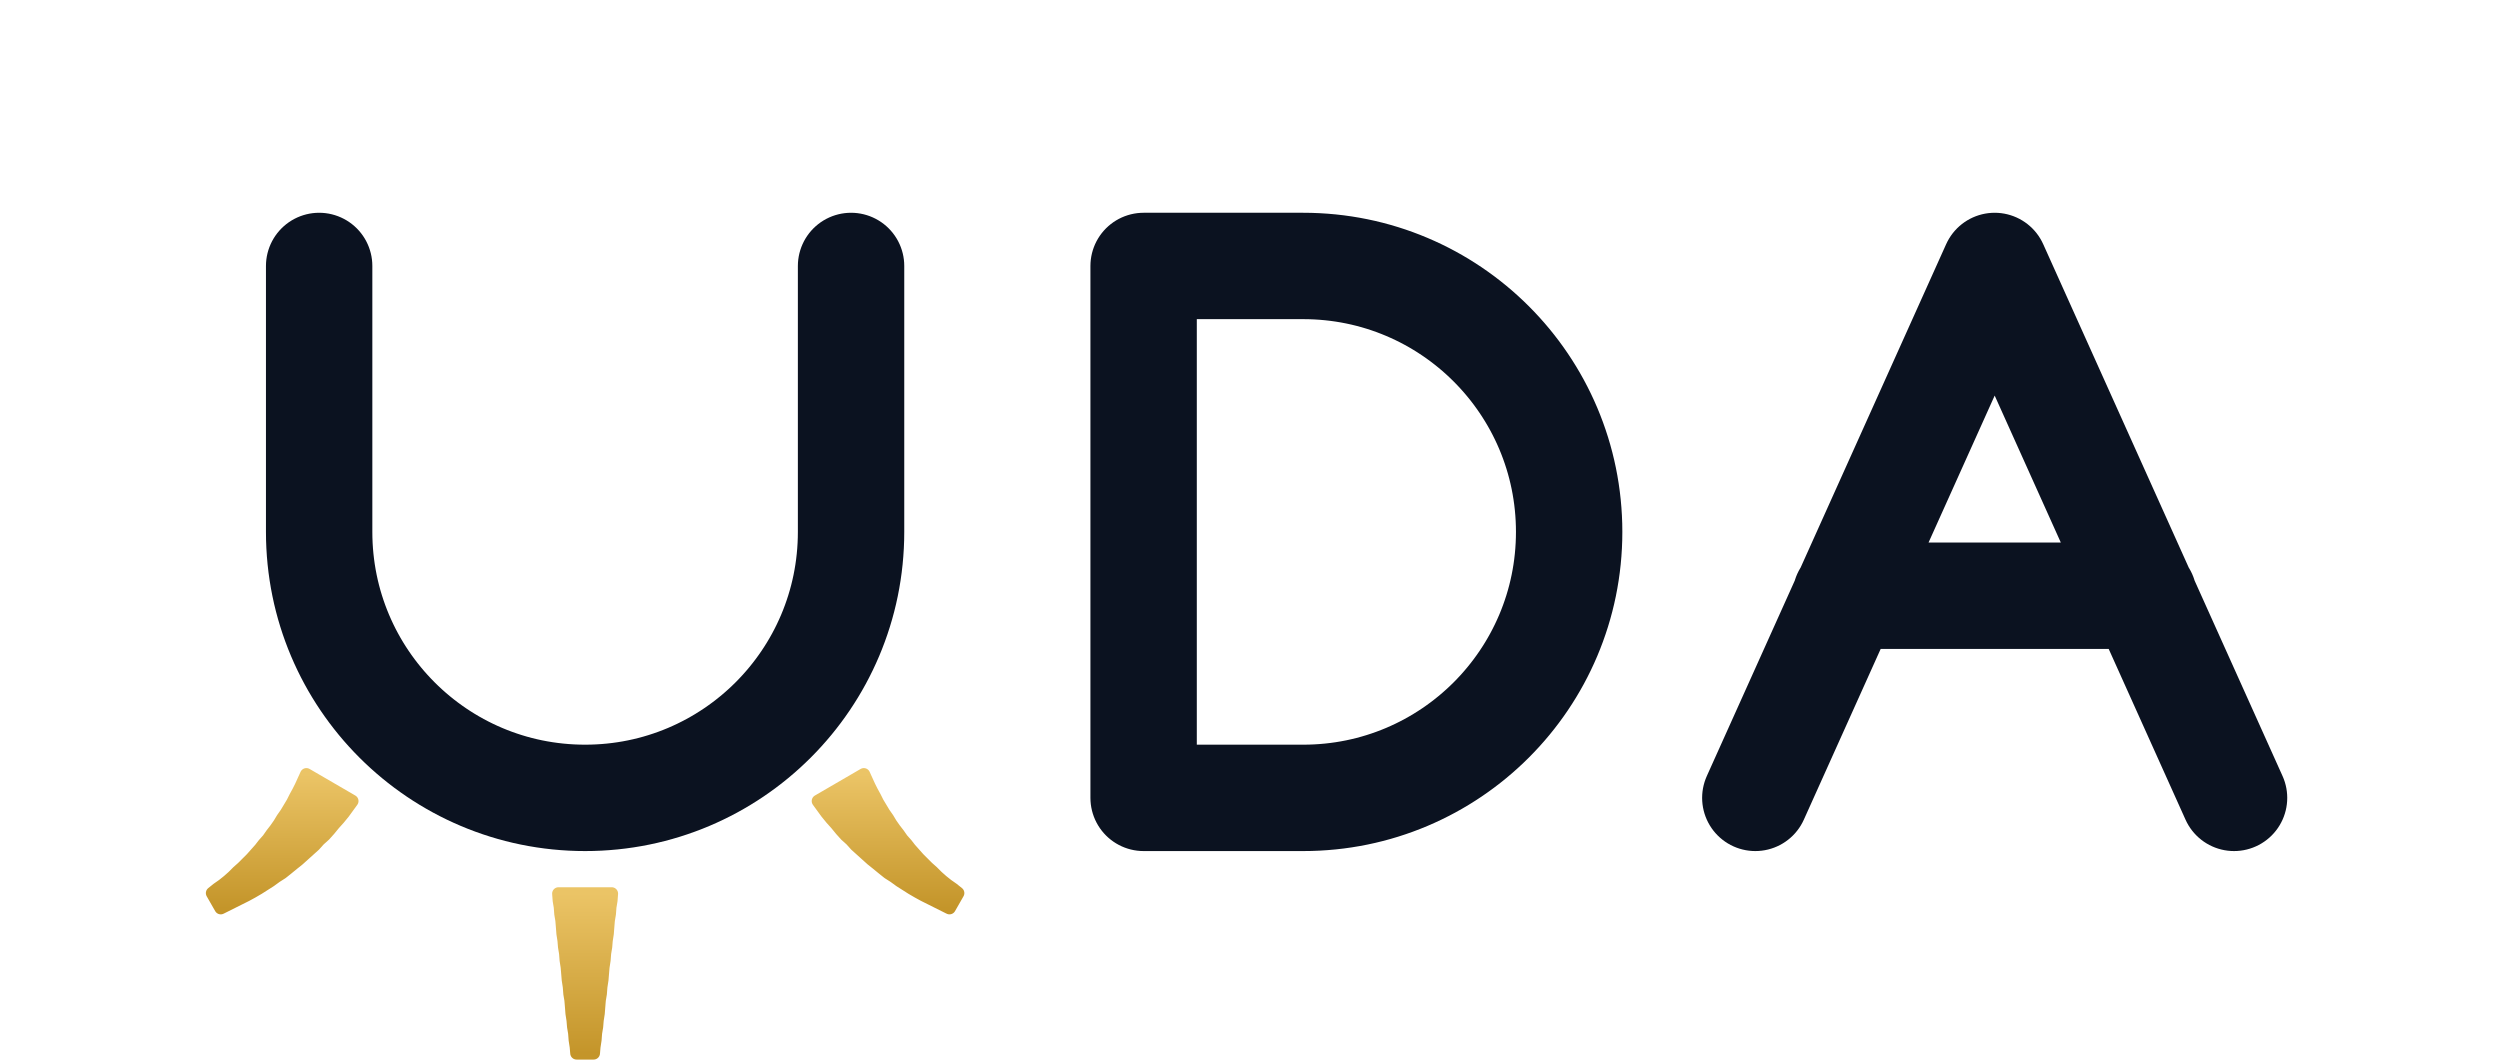
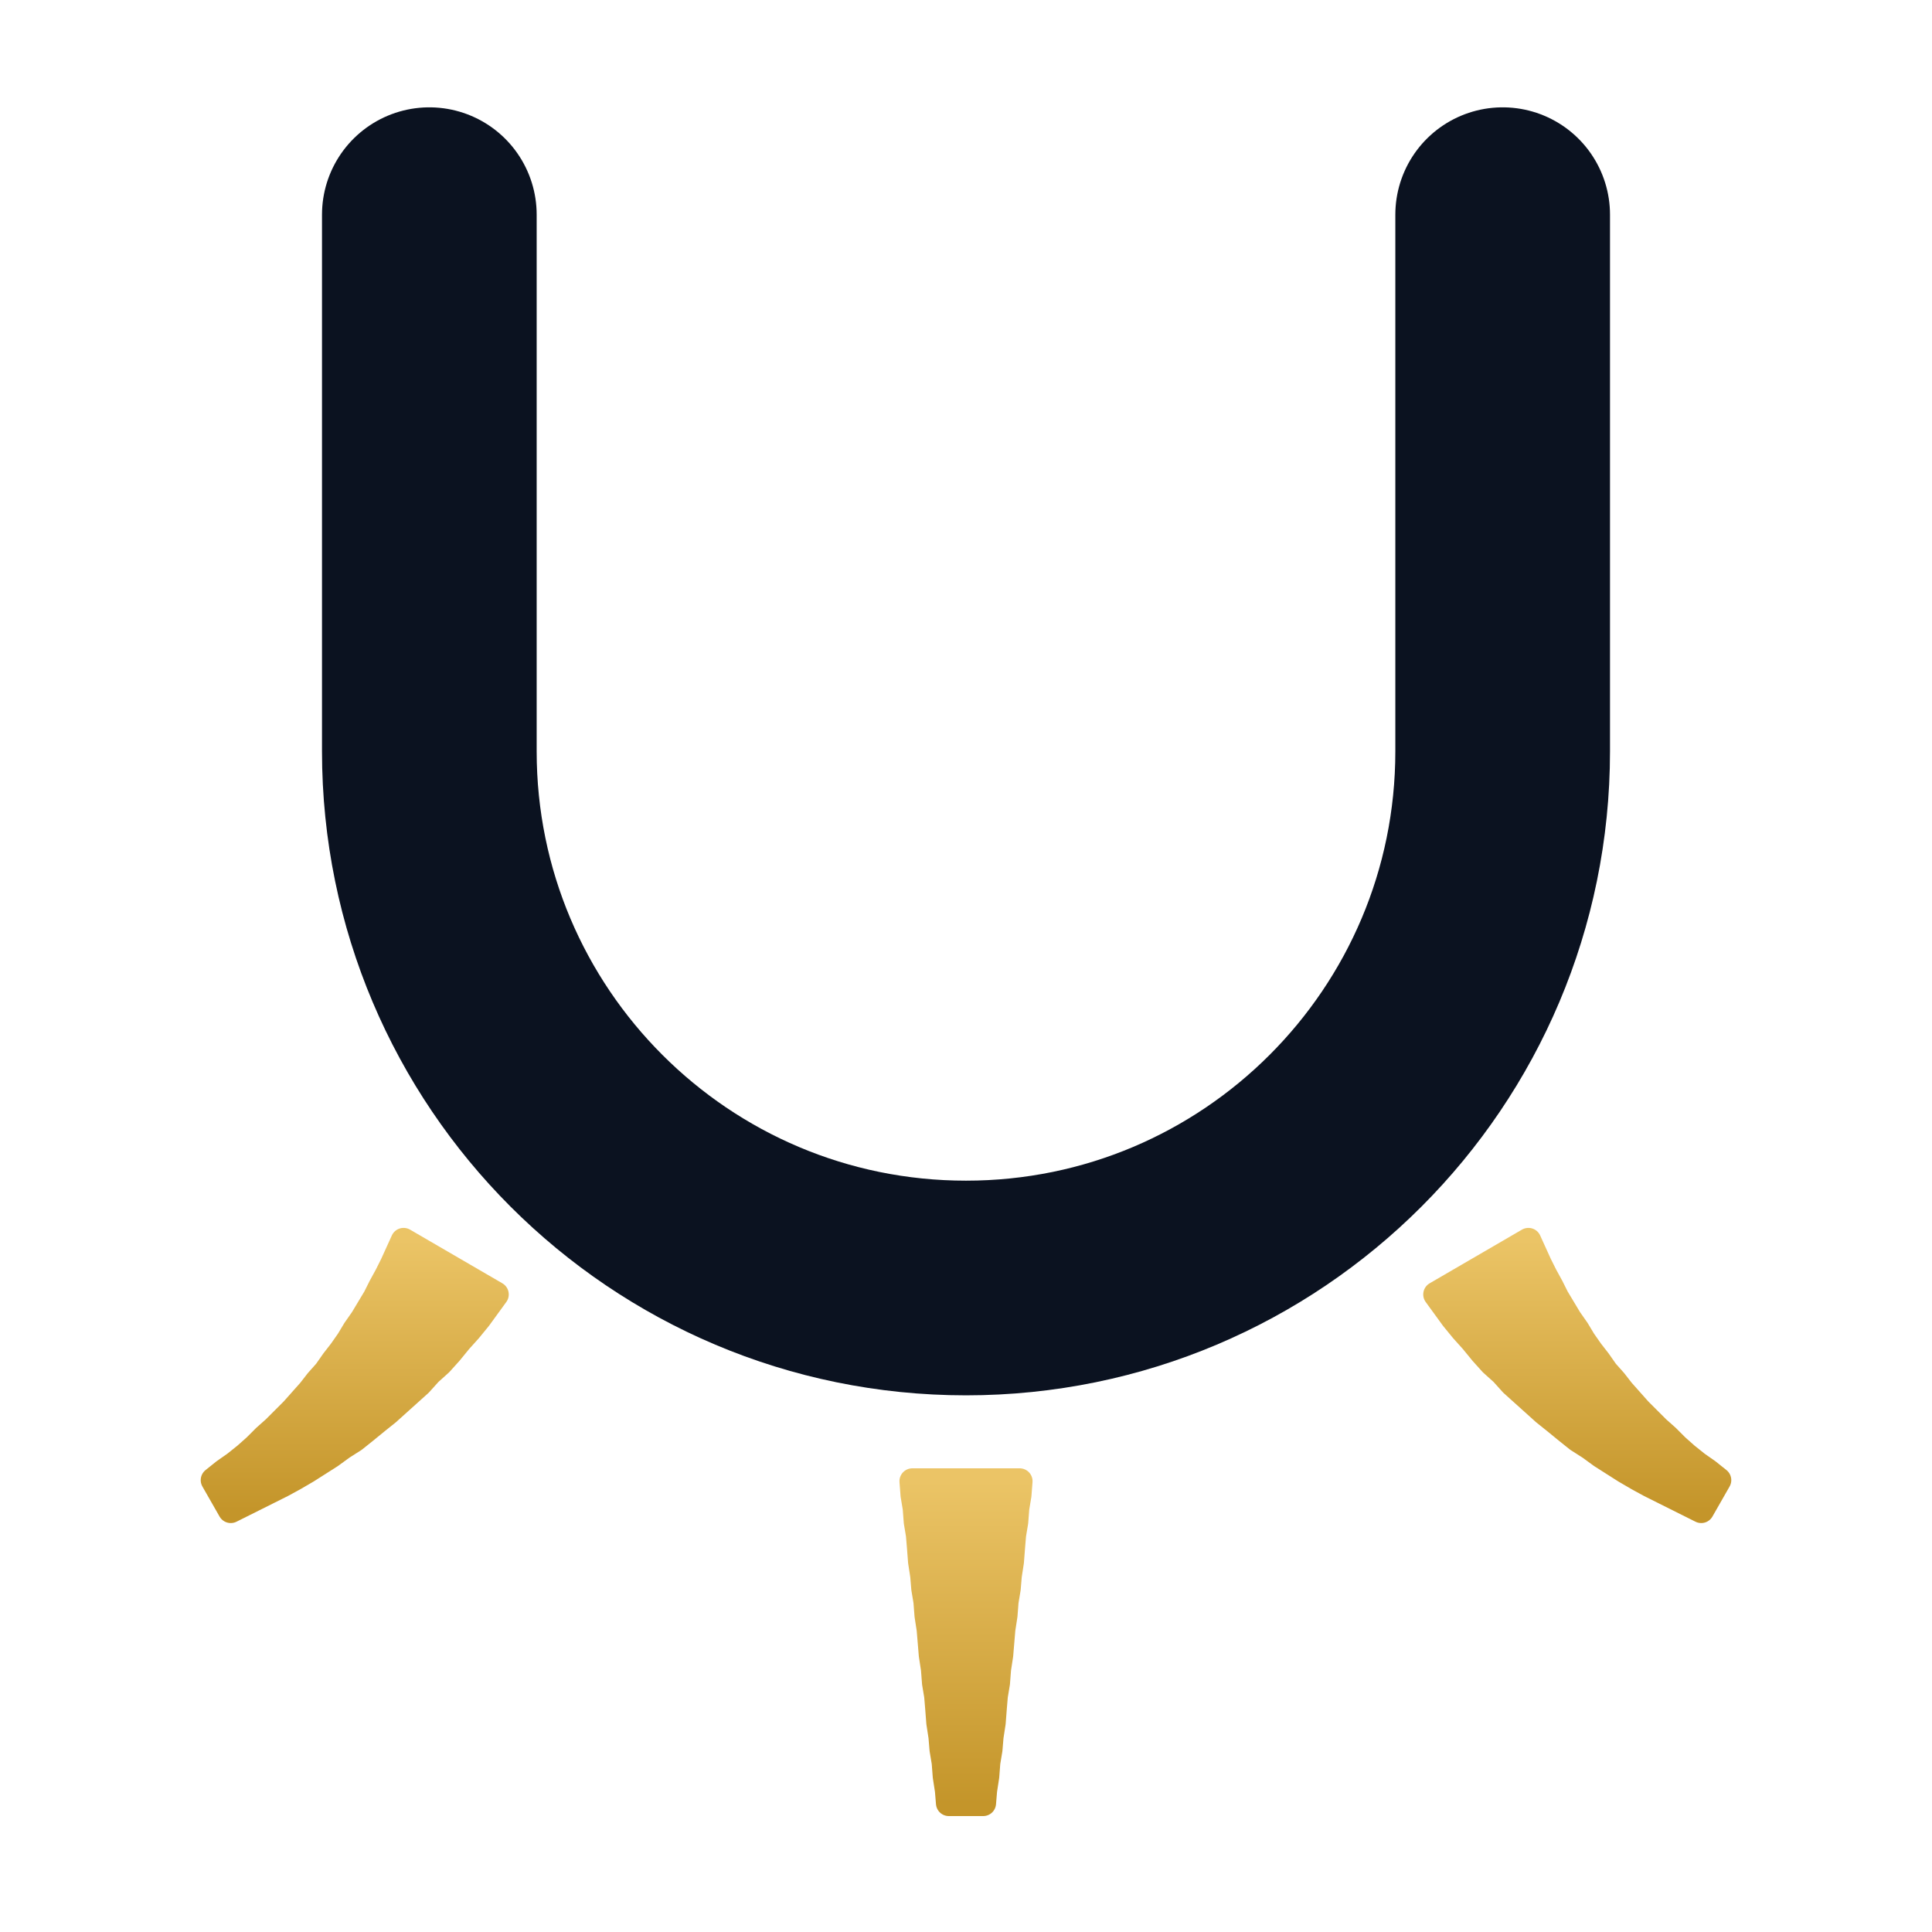
- <svg xmlns="http://www.w3.org/2000/svg" viewBox="0 0 470 200" width="470" height="200" role="img" aria-label="UDA">
+ <svg xmlns="http://www.w3.org/2000/svg" viewBox="20 30 180 180" width="180" height="180" role="img" aria-label="UDA mark">
  <defs>
    <linearGradient id="g" x1="0" y1="0" x2="0" y2="1">
      <stop offset="0" stop-color="#EBC466" />
      <stop offset="1" stop-color="#C4952A" />
    </linearGradient>
  </defs>
  <path d="M60 50 V100 A50 50 0 0 0 160 100 V50" fill="none" stroke="#0B1220" stroke-width="20" stroke-linecap="round" />
  <path d="M57.6 145.6 L57.1 146.7 L56.6 147.8 L56.1 148.8 L55.5 149.9 L55.0 150.9 L54.4 151.9 L53.8 152.9 L53.1 153.9 L52.5 154.9 L51.8 155.9 L51.1 156.8 L50.4 157.8 L49.6 158.7 L48.9 159.6 L48.1 160.5 L47.3 161.4 L46.4 162.3 L45.6 163.1 L44.7 163.9 L43.8 164.8 L42.9 165.6 L41.9 166.4 L40.9 167.1 L39.9 167.9 L41.5 170.7 L42.7 170.1 L43.9 169.5 L45.1 168.9 L46.3 168.3 L47.4 167.7 L48.6 167.0 L49.7 166.3 L50.8 165.6 L51.9 164.8 L53.0 164.1 L54.0 163.3 L55.1 162.4 L56.1 161.6 L57.1 160.7 L58.1 159.8 L59.1 158.9 L60.0 157.9 L61.0 157.0 L61.9 156.0 L62.8 154.9 L63.7 153.9 L64.6 152.8 L65.4 151.7 L66.2 150.6 Z" fill="url(#g)" stroke="url(#g)" stroke-width="2.4" stroke-linejoin="round" />
  <path d="M105.0 168.0 L105.1 169.3 L105.3 170.5 L105.4 171.8 L105.6 173.0 L105.7 174.2 L105.8 175.5 L106.0 176.8 L106.1 178.0 L106.3 179.2 L106.4 180.5 L106.6 181.8 L106.7 183.0 L106.8 184.2 L107.0 185.5 L107.1 186.8 L107.3 188.0 L107.4 189.2 L107.5 190.5 L107.7 191.8 L107.8 193.0 L108.0 194.2 L108.1 195.5 L108.3 196.8 L108.4 198.0 L111.6 198.0 L111.7 196.8 L111.9 195.5 L112.0 194.2 L112.2 193.0 L112.3 191.8 L112.5 190.5 L112.6 189.2 L112.7 188.0 L112.9 186.8 L113.0 185.5 L113.2 184.2 L113.3 183.0 L113.4 181.8 L113.6 180.5 L113.7 179.2 L113.9 178.0 L114.0 176.8 L114.2 175.5 L114.3 174.2 L114.4 173.0 L114.6 171.8 L114.7 170.5 L114.9 169.3 L115.0 168.0 Z" fill="url(#g)" stroke="url(#g)" stroke-width="2.4" stroke-linejoin="round" />
  <path d="M153.8 150.6 L154.6 151.7 L155.4 152.8 L156.3 153.9 L157.2 154.9 L158.1 156.0 L159.0 157.0 L160.0 157.9 L160.9 158.9 L161.9 159.8 L162.9 160.7 L163.9 161.6 L164.9 162.4 L166.0 163.3 L167.0 164.1 L168.1 164.8 L169.2 165.6 L170.3 166.3 L171.4 167.0 L172.6 167.7 L173.7 168.3 L174.9 168.9 L176.1 169.5 L177.3 170.1 L178.5 170.7 L180.1 167.9 L179.1 167.1 L178.1 166.4 L177.1 165.6 L176.2 164.8 L175.3 163.9 L174.4 163.1 L173.6 162.3 L172.7 161.4 L171.9 160.5 L171.1 159.6 L170.4 158.7 L169.6 157.8 L168.9 156.8 L168.2 155.9 L167.5 154.9 L166.9 153.9 L166.2 152.9 L165.6 151.9 L165.0 150.9 L164.5 149.9 L163.9 148.8 L163.4 147.8 L162.9 146.7 L162.4 145.6 Z" fill="url(#g)" stroke="url(#g)" stroke-width="2.4" stroke-linejoin="round" />
-   <path d="M215 50 V150 M215 50 H245 A50 50 0 0 1 245 150 H215" fill="none" stroke="#0B1220" stroke-width="20" stroke-linecap="round" stroke-linejoin="round" />
-   <path d="M330 150 L375 50 L420 150 M347 112 H403" fill="none" stroke="#0B1220" stroke-width="20" stroke-linecap="round" stroke-linejoin="round" />
</svg>
